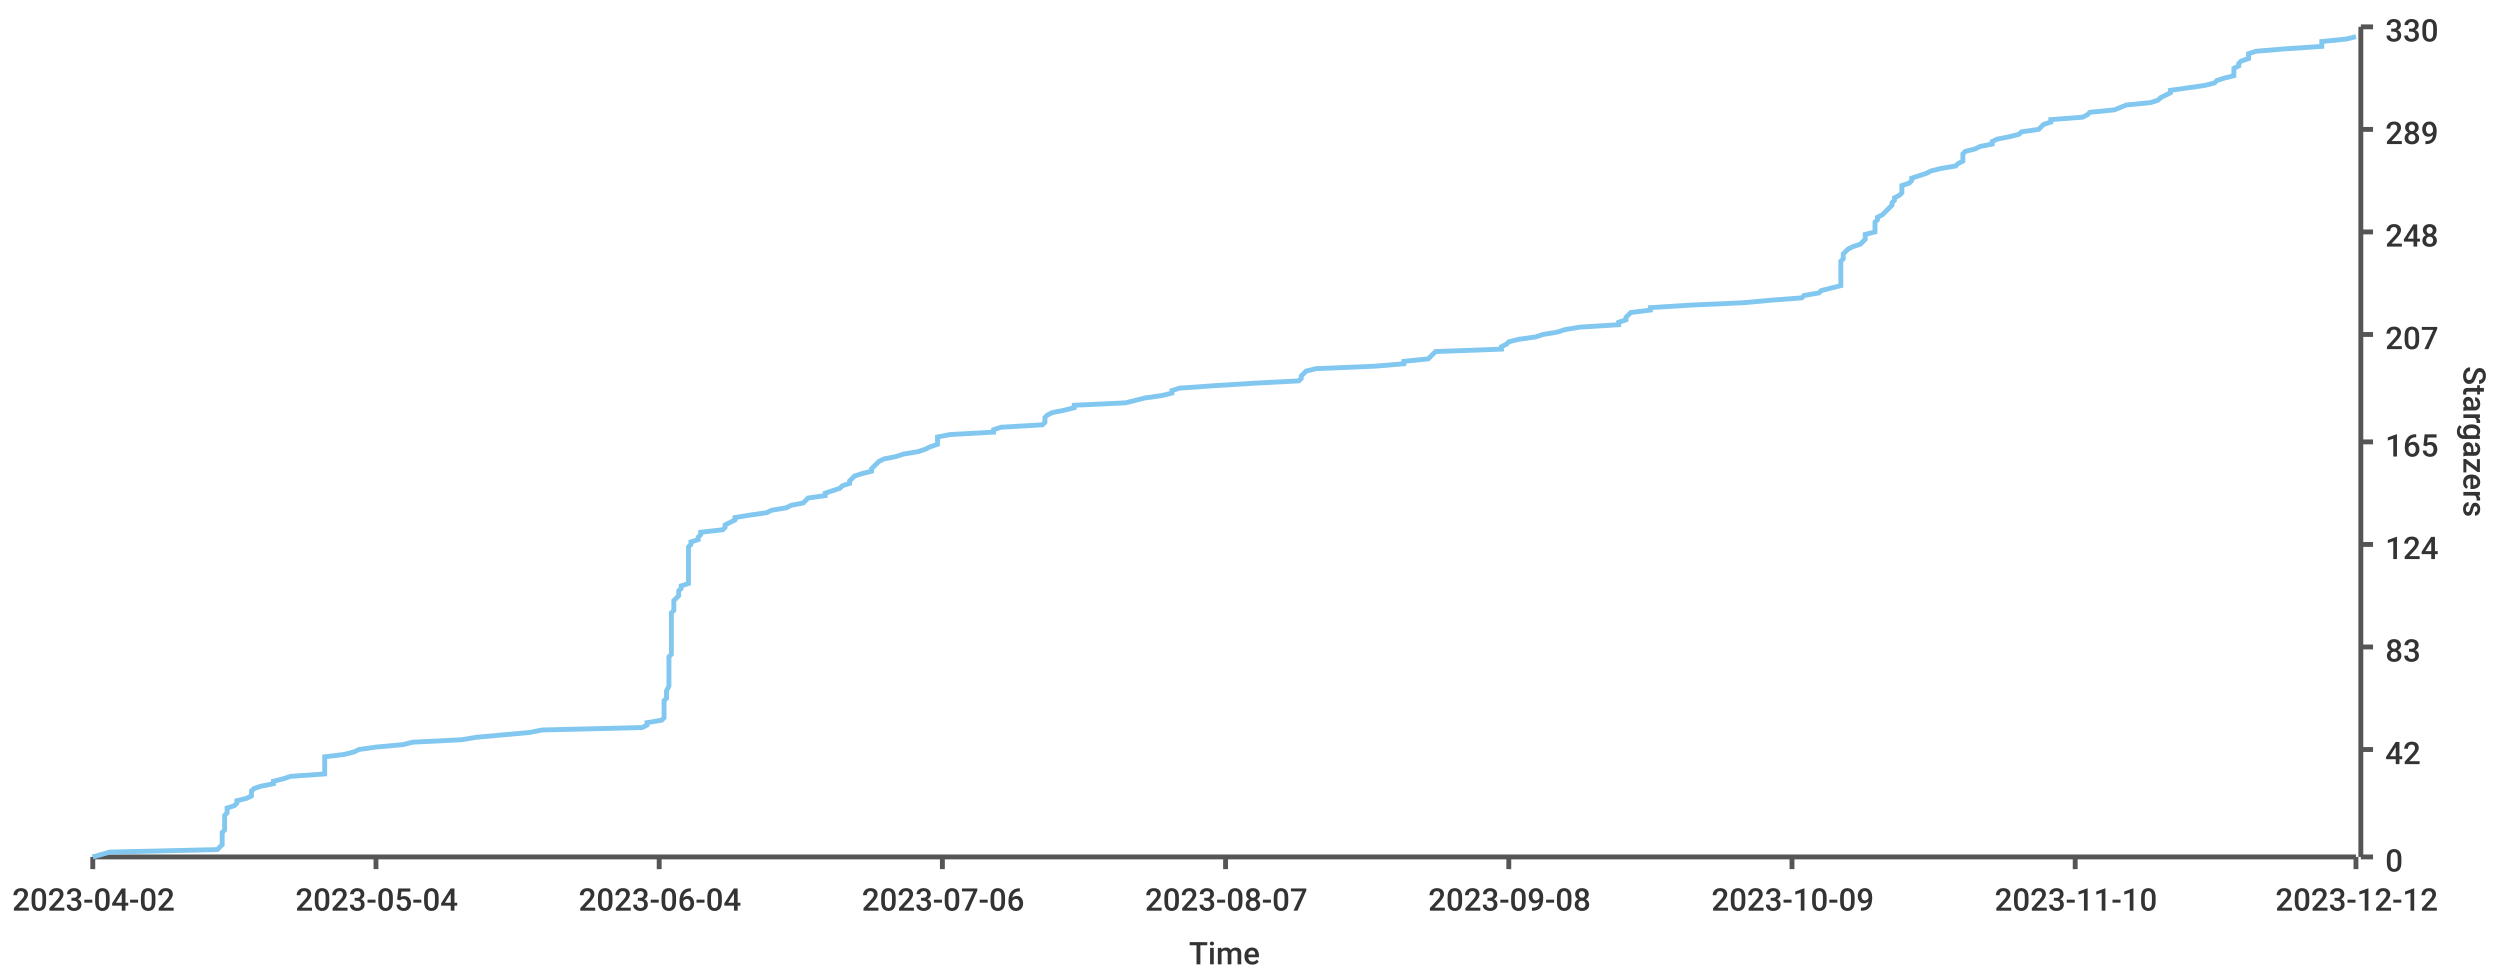
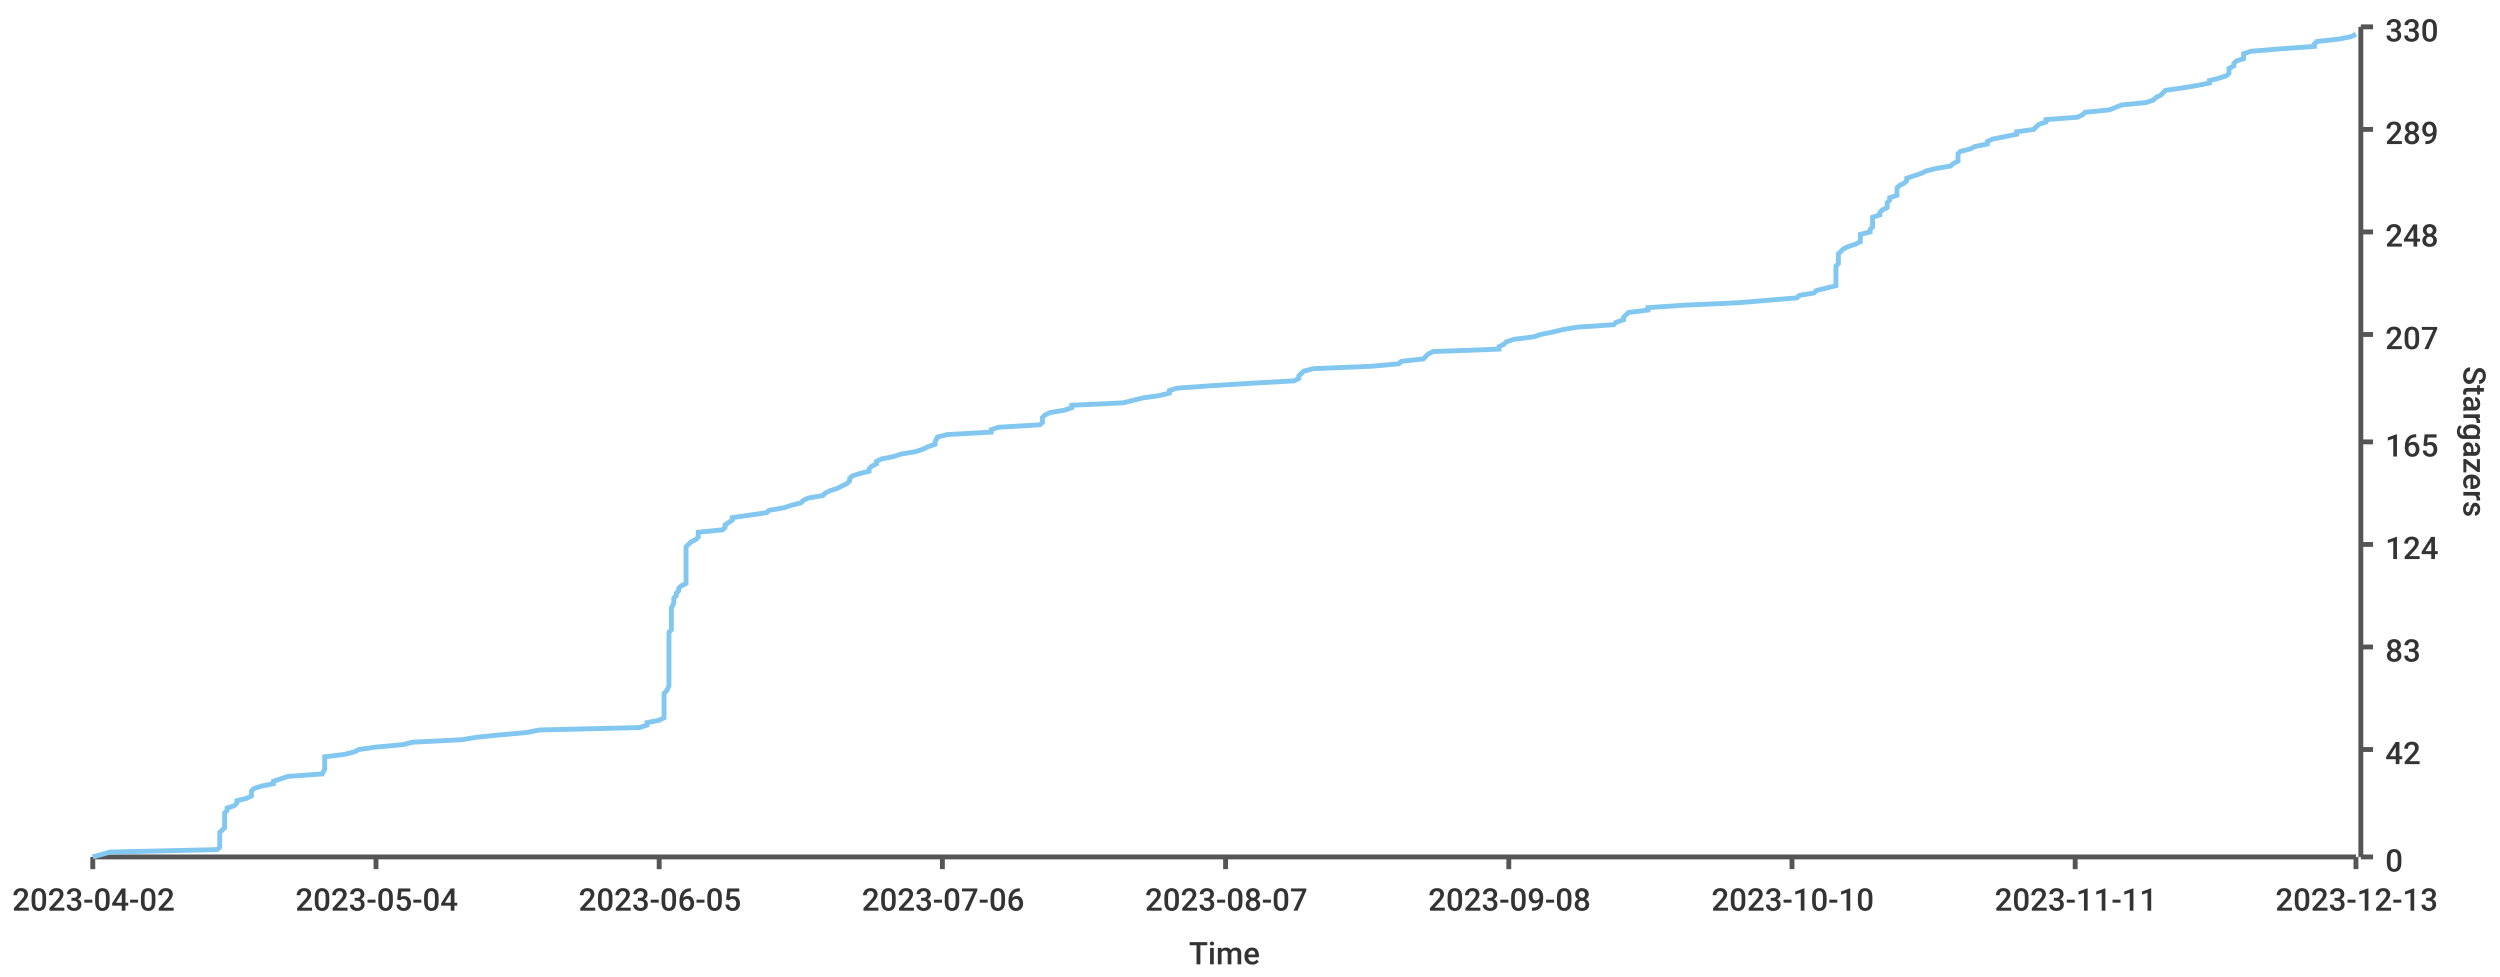
<svg xmlns="http://www.w3.org/2000/svg" width="1024" height="400">\n<path d="M 0 0 L 1024 0 L 1024 400 L 0 400 L 0 0" style="stroke-width:0;stroke:rgba(255,255,255,1.0);fill:rgba(255,255,255,1.0)" />
  <path d="M 38 11 L 965 11 L 965 351 L 38 351 L 38 11" style="stroke-width:0;stroke:rgba(255,255,255,1.0);fill:rgba(255,255,255,1.0)" />
  <path d="M 38 351 L 965 351" style="stroke-width:2;stroke:rgba(85,85,85,1.0);fill:none" />
  <path d="M 38 351 L 38 356" style="stroke-width:2;stroke:rgba(85,85,85,1.0);fill:none" />
  <text x="5" y="373" style="stroke-width:0;stroke:none;fill:rgba(51,51,51,1.0);font-size:12.8px;font-family:'Roboto Medium',sans-serif">2023-04-02</text>
  <path d="M 154 351 L 154 356" style="stroke-width:2;stroke:rgba(85,85,85,1.0);fill:none" />
  <text x="121" y="373" style="stroke-width:0;stroke:none;fill:rgba(51,51,51,1.0);font-size:12.8px;font-family:'Roboto Medium',sans-serif">2023-05-04</text>
  <path d="M 270 351 L 270 356" style="stroke-width:2;stroke:rgba(85,85,85,1.0);fill:none" />
-   <text x="237" y="373" style="stroke-width:0;stroke:none;fill:rgba(51,51,51,1.0);font-size:12.8px;font-family:'Roboto Medium',sans-serif">2023-06-04</text>
+   <text x="237" y="373" style="stroke-width:0;stroke:none;fill:rgba(51,51,51,1.0);font-size:12.8px;font-family:'Roboto Medium',sans-serif">2023-06-05</text>
  <path d="M 386 351 L 386 356" style="stroke-width:2;stroke:rgba(85,85,85,1.0);fill:none" />
  <text x="353" y="373" style="stroke-width:0;stroke:none;fill:rgba(51,51,51,1.0);font-size:12.8px;font-family:'Roboto Medium',sans-serif">2023-07-06</text>
  <path d="M 502 351 L 502 356" style="stroke-width:2;stroke:rgba(85,85,85,1.0);fill:none" />
  <text x="469" y="373" style="stroke-width:0;stroke:none;fill:rgba(51,51,51,1.0);font-size:12.8px;font-family:'Roboto Medium',sans-serif">2023-08-07</text>
  <path d="M 618 351 L 618 356" style="stroke-width:2;stroke:rgba(85,85,85,1.0);fill:none" />
  <text x="585" y="373" style="stroke-width:0;stroke:none;fill:rgba(51,51,51,1.0);font-size:12.8px;font-family:'Roboto Medium',sans-serif">2023-09-08</text>
  <path d="M 734 351 L 734 356" style="stroke-width:2;stroke:rgba(85,85,85,1.0);fill:none" />
-   <text x="701" y="373" style="stroke-width:0;stroke:none;fill:rgba(51,51,51,1.0);font-size:12.8px;font-family:'Roboto Medium',sans-serif">2023-10-09</text>
+   <text x="701" y="373" style="stroke-width:0;stroke:none;fill:rgba(51,51,51,1.0);font-size:12.8px;font-family:'Roboto Medium',sans-serif">2023-10-10</text>
  <path d="M 850 351 L 850 356" style="stroke-width:2;stroke:rgba(85,85,85,1.0);fill:none" />
-   <text x="817" y="373" style="stroke-width:0;stroke:none;fill:rgba(51,51,51,1.0);font-size:12.8px;font-family:'Roboto Medium',sans-serif">2023-11-10</text>
+   <text x="817" y="373" style="stroke-width:0;stroke:none;fill:rgba(51,51,51,1.0);font-size:12.8px;font-family:'Roboto Medium',sans-serif">2023-11-11</text>
  <path d="M 965 351 L 965 356" style="stroke-width:2;stroke:rgba(85,85,85,1.0);fill:none" />
-   <text x="932" y="373" style="stroke-width:0;stroke:none;fill:rgba(51,51,51,1.0);font-size:12.8px;font-family:'Roboto Medium',sans-serif">2023-12-12</text>
+   <text x="932" y="373" style="stroke-width:0;stroke:none;fill:rgba(51,51,51,1.0);font-size:12.8px;font-family:'Roboto Medium',sans-serif">2023-12-13</text>
  <text x="487" y="395" style="stroke-width:0;stroke:none;fill:rgba(51,51,51,1.0);font-size:12.8px;font-family:'Roboto Medium',sans-serif">Time</text>
  <path d="M 967 351 L 967 11" style="stroke-width:2;stroke:rgba(85,85,85,1.0);fill:none" />
  <path d="M 967 351 L 972 351" style="stroke-width:2;stroke:rgba(85,85,85,1.0);fill:none" />
  <text x="977" y="357" style="stroke-width:0;stroke:none;fill:rgba(51,51,51,1.0);font-size:12.8px;font-family:'Roboto Medium',sans-serif">0</text>
  <path d="M 967 307 L 972 307" style="stroke-width:2;stroke:rgba(85,85,85,1.0);fill:none" />
  <text x="977" y="313" style="stroke-width:0;stroke:none;fill:rgba(51,51,51,1.0);font-size:12.8px;font-family:'Roboto Medium',sans-serif">42</text>
  <path d="M 967 265 L 972 265" style="stroke-width:2;stroke:rgba(85,85,85,1.0);fill:none" />
  <text x="977" y="271" style="stroke-width:0;stroke:none;fill:rgba(51,51,51,1.0);font-size:12.8px;font-family:'Roboto Medium',sans-serif">83</text>
  <path d="M 967 223 L 972 223" style="stroke-width:2;stroke:rgba(85,85,85,1.0);fill:none" />
  <text x="977" y="229" style="stroke-width:0;stroke:none;fill:rgba(51,51,51,1.0);font-size:12.8px;font-family:'Roboto Medium',sans-serif">124</text>
  <path d="M 967 181 L 972 181" style="stroke-width:2;stroke:rgba(85,85,85,1.0);fill:none" />
  <text x="977" y="187" style="stroke-width:0;stroke:none;fill:rgba(51,51,51,1.0);font-size:12.8px;font-family:'Roboto Medium',sans-serif">165</text>
  <path d="M 967 137 L 972 137" style="stroke-width:2;stroke:rgba(85,85,85,1.0);fill:none" />
  <text x="977" y="143" style="stroke-width:0;stroke:none;fill:rgba(51,51,51,1.0);font-size:12.8px;font-family:'Roboto Medium',sans-serif">207</text>
  <path d="M 967 95 L 972 95" style="stroke-width:2;stroke:rgba(85,85,85,1.0);fill:none" />
  <text x="977" y="101" style="stroke-width:0;stroke:none;fill:rgba(51,51,51,1.0);font-size:12.8px;font-family:'Roboto Medium',sans-serif">248</text>
  <path d="M 967 53 L 972 53" style="stroke-width:2;stroke:rgba(85,85,85,1.0);fill:none" />
  <text x="977" y="59" style="stroke-width:0;stroke:none;fill:rgba(51,51,51,1.0);font-size:12.8px;font-family:'Roboto Medium',sans-serif">289</text>
  <path d="M 967 11 L 972 11" style="stroke-width:2;stroke:rgba(85,85,85,1.0);fill:none" />
  <text x="977" y="17" style="stroke-width:0;stroke:none;fill:rgba(51,51,51,1.0);font-size:12.8px;font-family:'Roboto Medium',sans-serif">330</text>
  <text x="1009" y="150" style="stroke-width:0;stroke:none;fill:rgba(51,51,51,1.0);font-size:12.8px;font-family:'Roboto Medium',sans-serif" transform="rotate(90.00,1009,150)">Stargazers</text>
-   <path d="M 38 351 L 45 349 L 89 348 L 90 347 L 91 346 L 91 345 L 91 344 L 91 343 L 91 342 L 91 341 L 92 340 L 92 339 L 92 338 L 92 337 L 92 336 L 92 335 L 92 334 L 93 333 L 93 332 L 93 331 L 96 330 L 97 329 L 97 328 L 101 327 L 103 326 L 103 325 L 103 324 L 104 323 L 107 322 L 112 321 L 112 320 L 116 319 L 119 318 L 133 317 L 133 315 L 133 314 L 133 313 L 133 312 L 133 311 L 133 310 L 141 309 L 145 308 L 147 307 L 154 306 L 165 305 L 169 304 L 189 303 L 195 302 L 206 301 L 217 300 L 222 299 L 263 298 L 265 297 L 265 296 L 271 295 L 272 294 L 272 293 L 272 292 L 272 291 L 272 290 L 272 289 L 272 288 L 272 287 L 273 286 L 273 285 L 273 284 L 273 283 L 274 281 L 274 280 L 274 279 L 274 278 L 274 277 L 274 276 L 274 275 L 274 274 L 274 273 L 274 272 L 274 271 L 274 270 L 274 269 L 275 268 L 275 267 L 275 266 L 275 265 L 275 264 L 275 263 L 275 262 L 275 261 L 275 260 L 275 259 L 275 258 L 275 257 L 275 256 L 275 255 L 275 254 L 275 253 L 275 252 L 275 251 L 276 250 L 276 249 L 276 247 L 276 246 L 277 245 L 278 244 L 278 243 L 278 242 L 279 241 L 279 240 L 282 239 L 282 238 L 282 237 L 282 236 L 282 235 L 282 234 L 282 233 L 282 232 L 282 231 L 282 230 L 282 229 L 282 228 L 282 227 L 282 226 L 282 225 L 282 224 L 283 223 L 283 222 L 286 221 L 286 220 L 287 219 L 287 218 L 296 217 L 297 216 L 297 215 L 301 213 L 301 212 L 307 211 L 314 210 L 316 209 L 322 208 L 324 207 L 329 206 L 330 205 L 331 204 L 338 203 L 338 202 L 341 201 L 344 200 L 345 199 L 348 198 L 348 197 L 349 196 L 350 195 L 353 194 L 357 193 L 357 192 L 358 191 L 359 190 L 360 189 L 362 188 L 367 187 L 370 186 L 376 185 L 379 184 L 381 183 L 384 182 L 384 181 L 384 179 L 389 178 L 407 177 L 407 176 L 410 175 L 427 174 L 428 173 L 428 172 L 428 171 L 429 170 L 431 169 L 436 168 L 440 167 L 440 166 L 461 165 L 465 164 L 469 163 L 476 162 L 480 161 L 480 160 L 483 159 L 497 158 L 513 157 L 532 156 L 533 155 L 533 154 L 534 153 L 535 152 L 539 151 L 563 150 L 575 149 L 575 148 L 585 147 L 587 145 L 588 144 L 615 143 L 615 142 L 617 141 L 618 140 L 622 139 L 629 138 L 632 137 L 638 136 L 641 135 L 647 134 L 663 133 L 663 132 L 666 131 L 666 130 L 667 129 L 668 128 L 676 127 L 676 126 L 692 125 L 714 124 L 725 123 L 738 122 L 739 121 L 745 120 L 746 119 L 750 118 L 754 117 L 754 116 L 754 115 L 754 114 L 754 113 L 754 111 L 754 110 L 754 109 L 754 108 L 754 107 L 755 106 L 755 105 L 755 104 L 756 103 L 757 102 L 759 101 L 762 100 L 763 99 L 764 98 L 764 97 L 764 96 L 768 95 L 768 94 L 768 93 L 768 92 L 768 91 L 769 90 L 769 89 L 771 88 L 772 87 L 773 86 L 774 85 L 775 84 L 775 83 L 776 82 L 776 81 L 778 80 L 779 79 L 779 77 L 779 76 L 782 75 L 783 74 L 783 73 L 786 72 L 789 71 L 791 70 L 795 69 L 801 68 L 802 67 L 804 66 L 804 65 L 804 64 L 804 63 L 805 62 L 809 61 L 811 60 L 816 59 L 816 58 L 818 57 L 823 56 L 827 55 L 828 54 L 835 53 L 836 52 L 837 51 L 840 50 L 840 49 L 853 48 L 855 47 L 856 46 L 866 45 L 871 43 L 881 42 L 884 41 L 885 40 L 887 39 L 889 38 L 889 37 L 896 36 L 903 35 L 907 34 L 908 33 L 911 32 L 915 31 L 915 30 L 915 29 L 915 28 L 917 27 L 917 26 L 918 25 L 921 24 L 921 23 L 921 22 L 924 21 L 936 20 L 951 19 L 951 18 L 951 17 L 961 16 L 965 15" style="stroke-width:2;stroke:rgba(129,199,239,1.0);fill:none" />
+   <path d="M 38 351 L 45 349 L 89 348 L 90 347 L 90 346 L 90 345 L 90 344 L 90 343 L 90 342 L 90 341 L 91 340 L 92 339 L 92 338 L 92 337 L 92 336 L 92 335 L 92 334 L 92 333 L 93 332 L 93 331 L 96 330 L 97 329 L 97 328 L 101 327 L 103 326 L 103 325 L 103 324 L 104 323 L 107 322 L 112 321 L 112 320 L 115 319 L 118 318 L 132 317 L 133 315 L 133 314 L 133 313 L 133 312 L 133 311 L 133 310 L 141 309 L 145 308 L 147 307 L 154 306 L 165 305 L 169 304 L 189 303 L 195 302 L 205 301 L 216 300 L 221 299 L 262 298 L 265 297 L 265 296 L 270 295 L 272 294 L 272 293 L 272 292 L 272 291 L 272 290 L 272 289 L 272 288 L 272 287 L 272 286 L 272 285 L 272 284 L 273 283 L 274 281 L 274 280 L 274 279 L 274 278 L 274 277 L 274 276 L 274 275 L 274 274 L 274 273 L 274 272 L 274 271 L 274 270 L 274 269 L 274 268 L 274 267 L 274 266 L 274 265 L 274 264 L 274 263 L 274 262 L 274 261 L 274 260 L 274 259 L 275 258 L 275 257 L 275 256 L 275 255 L 275 254 L 275 253 L 275 252 L 275 251 L 275 250 L 275 249 L 276 247 L 276 246 L 276 245 L 277 244 L 277 243 L 278 242 L 278 241 L 279 240 L 281 239 L 281 238 L 281 237 L 281 236 L 281 235 L 281 234 L 281 233 L 281 232 L 281 231 L 281 230 L 281 229 L 281 228 L 281 227 L 281 226 L 281 225 L 281 224 L 282 223 L 283 222 L 285 221 L 286 220 L 286 219 L 286 218 L 296 217 L 297 216 L 297 215 L 300 213 L 300 212 L 307 211 L 314 210 L 315 209 L 321 208 L 324 207 L 328 206 L 329 205 L 331 204 L 337 203 L 338 202 L 340 201 L 343 200 L 345 199 L 347 198 L 348 197 L 348 196 L 349 195 L 352 194 L 356 193 L 356 192 L 357 191 L 359 190 L 359 189 L 361 188 L 366 187 L 369 186 L 375 185 L 378 184 L 380 183 L 383 182 L 383 181 L 384 179 L 388 178 L 406 177 L 406 176 L 409 175 L 426 174 L 427 173 L 427 172 L 427 171 L 428 170 L 430 169 L 436 168 L 439 167 L 439 166 L 460 165 L 464 164 L 468 163 L 475 162 L 479 161 L 479 160 L 482 159 L 496 158 L 512 157 L 530 156 L 532 155 L 532 154 L 533 153 L 534 152 L 538 151 L 562 150 L 573 149 L 574 148 L 583 147 L 585 145 L 587 144 L 614 143 L 614 142 L 616 141 L 617 140 L 620 139 L 628 138 L 631 137 L 636 136 L 640 135 L 646 134 L 661 133 L 662 132 L 665 131 L 665 130 L 666 129 L 667 128 L 675 127 L 675 126 L 690 125 L 712 124 L 724 123 L 736 122 L 737 121 L 743 120 L 744 119 L 748 118 L 752 117 L 752 116 L 752 115 L 752 114 L 752 113 L 752 111 L 752 110 L 752 109 L 753 108 L 753 107 L 753 106 L 753 105 L 753 104 L 754 103 L 755 102 L 757 101 L 760 100 L 762 99 L 762 98 L 762 97 L 762 96 L 766 95 L 766 94 L 767 93 L 767 92 L 767 91 L 767 90 L 767 89 L 770 88 L 770 87 L 771 86 L 773 85 L 773 84 L 773 83 L 774 82 L 774 81 L 777 80 L 777 79 L 777 77 L 778 76 L 780 75 L 781 74 L 781 73 L 784 72 L 787 71 L 789 70 L 793 69 L 799 68 L 800 67 L 802 66 L 802 65 L 802 64 L 802 63 L 803 62 L 807 61 L 809 60 L 814 59 L 814 58 L 816 57 L 821 56 L 826 55 L 826 54 L 833 53 L 834 52 L 835 51 L 838 50 L 838 49 L 851 48 L 853 47 L 854 46 L 864 45 L 869 43 L 879 42 L 882 41 L 883 40 L 885 39 L 886 38 L 887 37 L 894 36 L 900 35 L 905 34 L 905 33 L 909 32 L 912 31 L 913 30 L 913 29 L 913 28 L 915 27 L 915 26 L 916 25 L 919 24 L 919 23 L 919 22 L 922 21 L 934 20 L 948 19 L 948 18 L 949 17 L 958 16 L 963 15 L 965 14" style="stroke-width:2;stroke:rgba(129,199,239,1.0);fill:none" />
</svg>
